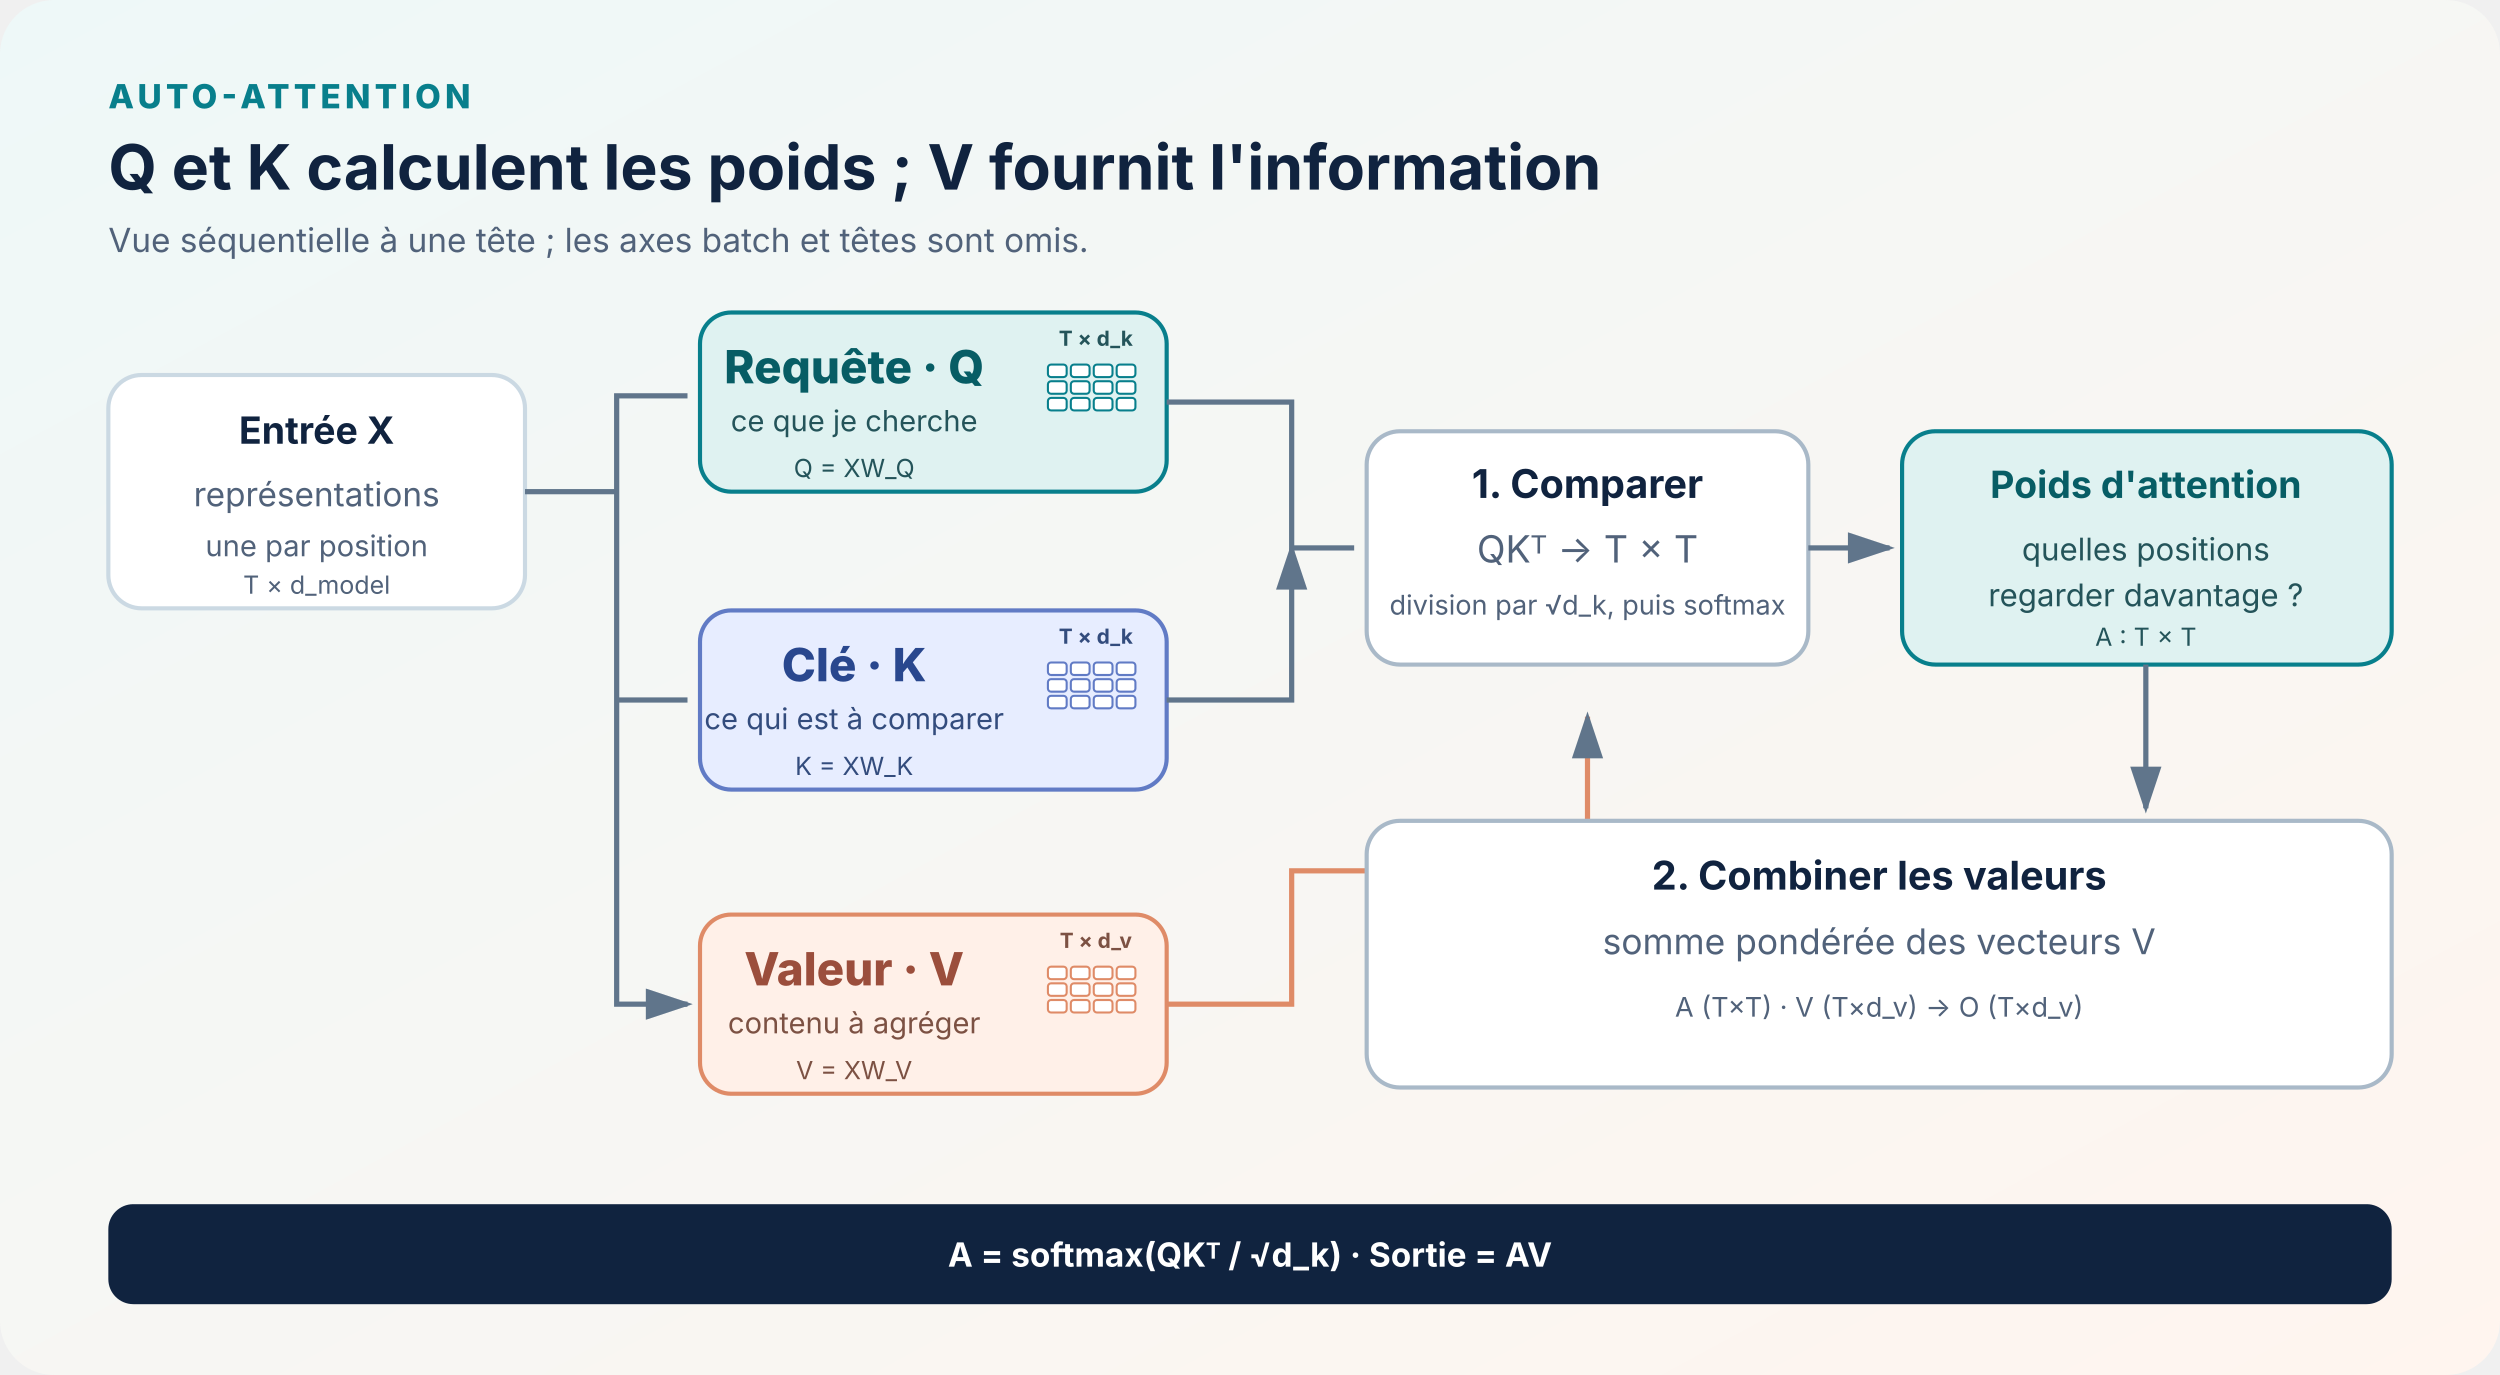
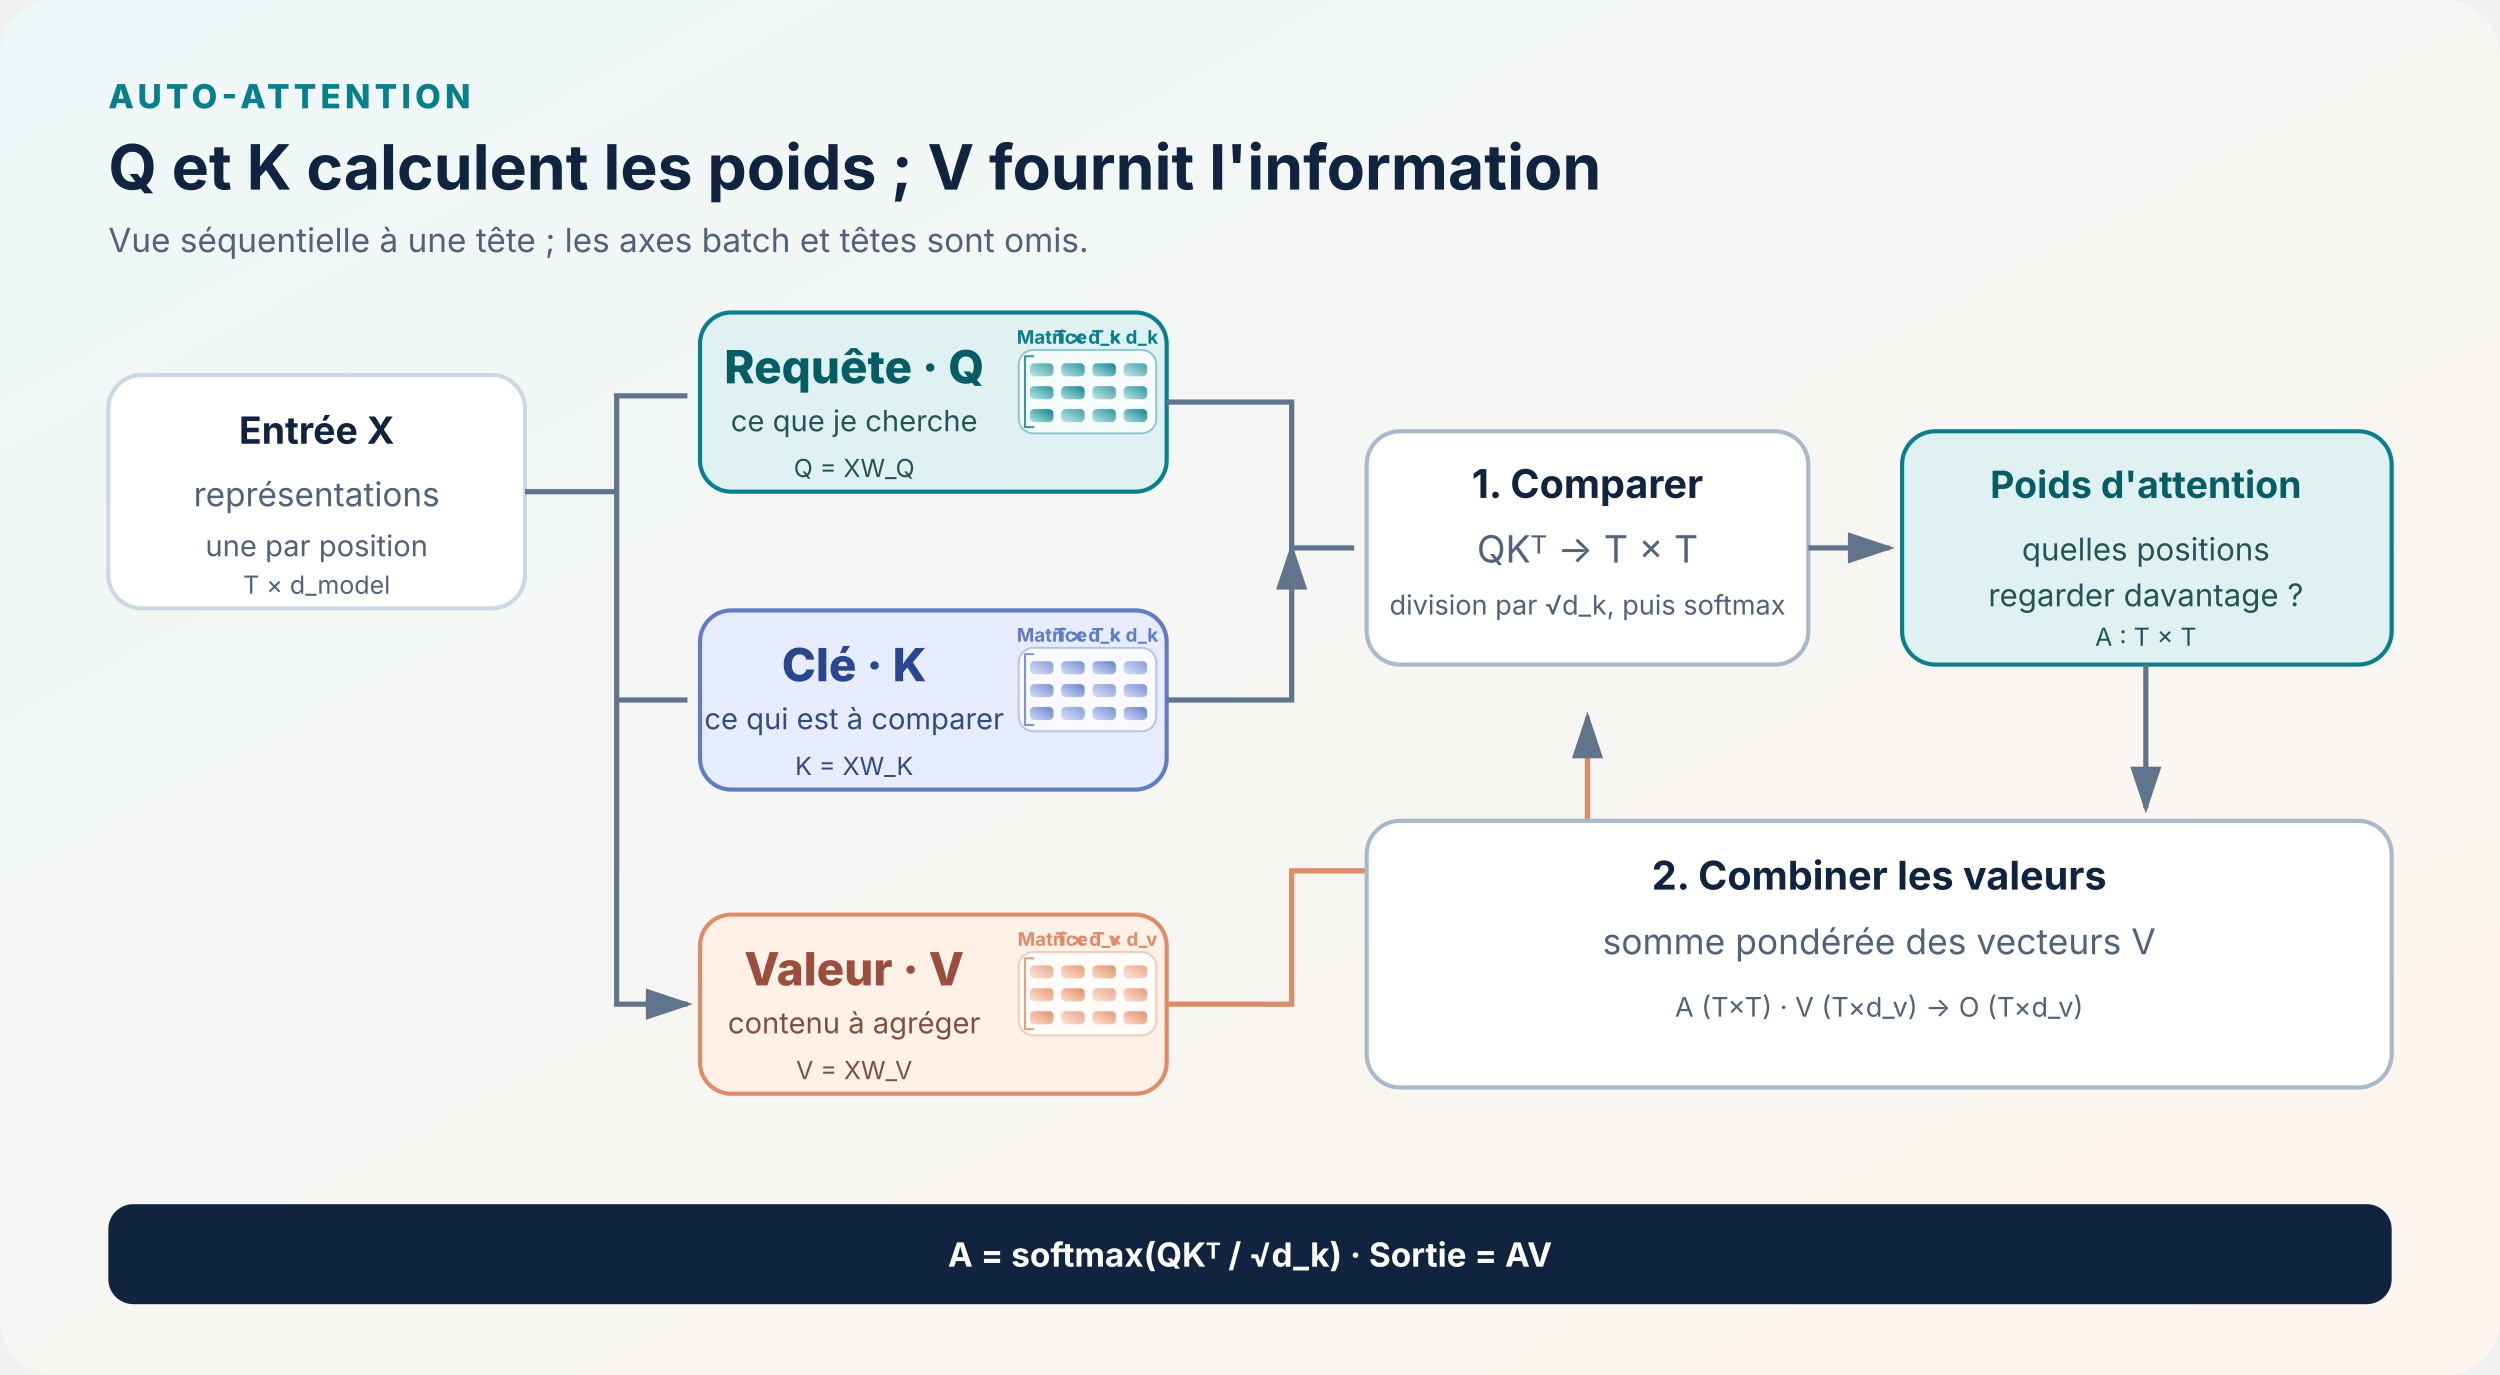
<svg xmlns="http://www.w3.org/2000/svg" width="1200" height="660" viewBox="0 0 1200 660" role="img" aria-labelledby="title desc">
  <defs>
+     <linearGradient id="qMatrix" x1="0" y1="1" x2="1" y2="0">
+       <stop stop-color="#b7e7e2" />
+       <stop offset="1" stop-color="#087f8c" />
+     </linearGradient>
+     <linearGradient id="kMatrix" x1="0" y1="1" x2="1" y2="0">
+       <stop stop-color="#d5defe" />
+       <stop offset="1" stop-color="#617bc5" />
+     </linearGradient>
+     <linearGradient id="vMatrix" x1="0" y1="1" x2="1" y2="0">
+       <stop stop-color="#ffe0ce" />
+       <stop offset="1" stop-color="#df8b67" />
+     </linearGradient>
    <linearGradient id="bg" x1="0" y1="0" x2="1" y2="1">
      <stop stop-color="#eef8f8" />
      <stop offset="1" stop-color="#fff5ef" />
    </linearGradient>
    <marker id="arrow" markerWidth="10" markerHeight="10" refX="8" refY="3" orient="auto">
      <path d="M0,0 L0,6 L9,3 z" fill="#60758b" />
    </marker>
  </defs>
  <rect width="1200" height="660" rx="26" fill="url(#bg)" />
  <text x="52" y="52" font-family="Inter,Arial,sans-serif" font-size="16" font-weight="800" letter-spacing="2" fill="#087f8c">AUTO-ATTENTION</text>
  <text x="52" y="91" font-family="Inter,Arial,sans-serif" font-size="30" font-weight="750" fill="#10233f">Q et K calculent les poids ; V fournit l'information</text>
  <text x="52" y="121" font-family="Inter,Arial,sans-serif" font-size="16" fill="#51627a">Vue séquentielle à une tête ; les axes batch et têtes sont omis.</text>
  <rect x="52" y="180" width="200" height="112" rx="16" fill="#fff" stroke="#cbd9e3" stroke-width="2" />
  <text x="152" y="213" text-anchor="middle" font-family="Inter,Arial,sans-serif" font-size="18" font-weight="750" fill="#10233f">Entrée X</text>
  <text x="152" y="243" text-anchor="middle" font-family="Inter,Arial,sans-serif" font-size="16" fill="#51627a">représentations</text>
  <text x="152" y="267" text-anchor="middle" font-family="Inter,Arial,sans-serif" font-size="14" fill="#51627a">une par position</text>
  <text x="152" y="285" text-anchor="middle" font-family="Inter,Arial,sans-serif" font-size="12" fill="#51627a">T × d_model</text>
  <path d="M252 236 H296 V190 H330 M296 236 V336 H330 M296 236 V482 H330" fill="none" stroke="#60758b" stroke-width="2.5" marker-end="url(#arrow)" />
  <rect x="336" y="150" width="224" height="86" rx="15" fill="#dff2f1" stroke="#087f8c" stroke-width="2" />
  <text x="410" y="184" text-anchor="middle" font-family="Inter,Arial,sans-serif" font-size="22" font-weight="800" fill="#075d65">Requête · Q</text>
  <text x="410" y="207" text-anchor="middle" font-family="Inter,Arial,sans-serif" font-size="14" fill="#24545a">ce que je cherche</text>
  <text x="410" y="229" text-anchor="middle" font-family="Inter,Arial,sans-serif" font-size="12" fill="#24545a">Q = XW_Q</text>
-   <text x="526" y="166" text-anchor="middle" font-family="Inter,Arial,sans-serif" font-size="10" font-weight="700" fill="#24545a">T × d_k</text>
-   <g fill="#ffffff" stroke="#087f8c" stroke-width="1">
-     <rect x="503" y="175" width="9" height="6" rx="1.5" />
-     <rect x="514" y="175" width="9" height="6" rx="1.5" />
-     <rect x="525" y="175" width="9" height="6" rx="1.5" />
-     <rect x="536" y="175" width="9" height="6" rx="1.5" />
-     <rect x="503" y="183" width="9" height="6" rx="1.5" />
-     <rect x="514" y="183" width="9" height="6" rx="1.5" />
-     <rect x="525" y="183" width="9" height="6" rx="1.5" />
-     <rect x="536" y="183" width="9" height="6" rx="1.5" />
-     <rect x="503" y="191" width="9" height="6" rx="1.5" />
-     <rect x="514" y="191" width="9" height="6" rx="1.5" />
-     <rect x="525" y="191" width="9" height="6" rx="1.5" />
-     <rect x="536" y="191" width="9" height="6" rx="1.5" />
+   <text x="522" y="165" text-anchor="middle" font-family="Inter,Arial,sans-serif" font-size="9" font-weight="750" fill="#087f8c">Matrice T × d_k</text>
+   <g>
+     <rect x="489" y="168" width="66" height="40" rx="7" fill="#ffffff" fill-opacity=".72" stroke="#087f8c" stroke-opacity=".38" stroke-width="1" />
+     <rect x="494" y="174" width="12" height="7" rx="2.5" fill="url(#qMatrix)" fill-opacity="0.76" stroke="#ffffff" stroke-opacity=".82" stroke-width=".8" />
+     <rect x="509" y="174" width="12" height="7" rx="2.5" fill="url(#qMatrix)" fill-opacity="0.88" stroke="#ffffff" stroke-opacity=".82" stroke-width=".8" />
+     <rect x="524" y="174" width="12" height="7" rx="2.5" fill="url(#qMatrix)" fill-opacity="1" stroke="#ffffff" stroke-opacity=".82" stroke-width=".8" />
+     <rect x="539" y="174" width="12" height="7" rx="2.5" fill="url(#qMatrix)" fill-opacity="0.76" stroke="#ffffff" stroke-opacity=".82" stroke-width=".8" />
+     <rect x="494" y="185" width="12" height="7" rx="2.5" fill="url(#qMatrix)" fill-opacity="0.88" stroke="#ffffff" stroke-opacity=".82" stroke-width=".8" />
+     <rect x="509" y="185" width="12" height="7" rx="2.5" fill="url(#qMatrix)" fill-opacity="1" stroke="#ffffff" stroke-opacity=".82" stroke-width=".8" />
+     <rect x="524" y="185" width="12" height="7" rx="2.5" fill="url(#qMatrix)" fill-opacity="0.76" stroke="#ffffff" stroke-opacity=".82" stroke-width=".8" />
+     <rect x="539" y="185" width="12" height="7" rx="2.5" fill="url(#qMatrix)" fill-opacity="0.88" stroke="#ffffff" stroke-opacity=".82" stroke-width=".8" />
+     <rect x="494" y="196" width="12" height="7" rx="2.5" fill="url(#qMatrix)" fill-opacity="1" stroke="#ffffff" stroke-opacity=".82" stroke-width=".8" />
+     <rect x="509" y="196" width="12" height="7" rx="2.5" fill="url(#qMatrix)" fill-opacity="0.76" stroke="#ffffff" stroke-opacity=".82" stroke-width=".8" />
+     <rect x="524" y="196" width="12" height="7" rx="2.5" fill="url(#qMatrix)" fill-opacity="0.88" stroke="#ffffff" stroke-opacity=".82" stroke-width=".8" />
+     <rect x="539" y="196" width="12" height="7" rx="2.5" fill="url(#qMatrix)" fill-opacity="1" stroke="#ffffff" stroke-opacity=".82" stroke-width=".8" />
+     <path d="M492 171 V205 M492 171 h4 M492 205 h4" fill="none" stroke="#087f8c" stroke-width="1" stroke-linecap="round" opacity=".8" />
  </g>
+   <text x="522" y="165" text-anchor="middle" font-family="Inter,Arial,sans-serif" font-size="9" font-weight="750" fill="#087f8c">T × d_k</text>
  <rect x="336" y="293" width="224" height="86" rx="15" fill="#e7edff" stroke="#617bc5" stroke-width="2" />
  <text x="410" y="327" text-anchor="middle" font-family="Inter,Arial,sans-serif" font-size="22" font-weight="800" fill="#29478e">Clé · K</text>
  <text x="410" y="350" text-anchor="middle" font-family="Inter,Arial,sans-serif" font-size="14" fill="#334c7d">ce qui est à comparer</text>
  <text x="410" y="372" text-anchor="middle" font-family="Inter,Arial,sans-serif" font-size="12" fill="#334c7d">K = XW_K</text>
-   <text x="526" y="309" text-anchor="middle" font-family="Inter,Arial,sans-serif" font-size="10" font-weight="700" fill="#334c7d">T × d_k</text>
-   <g fill="#ffffff" stroke="#617bc5" stroke-width="1">
-     <rect x="503" y="318" width="9" height="6" rx="1.5" />
-     <rect x="514" y="318" width="9" height="6" rx="1.5" />
-     <rect x="525" y="318" width="9" height="6" rx="1.5" />
-     <rect x="536" y="318" width="9" height="6" rx="1.5" />
-     <rect x="503" y="326" width="9" height="6" rx="1.5" />
-     <rect x="514" y="326" width="9" height="6" rx="1.5" />
-     <rect x="525" y="326" width="9" height="6" rx="1.5" />
-     <rect x="536" y="326" width="9" height="6" rx="1.5" />
-     <rect x="503" y="334" width="9" height="6" rx="1.5" />
-     <rect x="514" y="334" width="9" height="6" rx="1.5" />
-     <rect x="525" y="334" width="9" height="6" rx="1.5" />
-     <rect x="536" y="334" width="9" height="6" rx="1.5" />
+   <text x="522" y="308" text-anchor="middle" font-family="Inter,Arial,sans-serif" font-size="9" font-weight="750" fill="#617bc5">Matrice T × d_k</text>
+   <g>
+     <rect x="489" y="311" width="66" height="40" rx="7" fill="#ffffff" fill-opacity=".72" stroke="#617bc5" stroke-opacity=".38" stroke-width="1" />
+     <rect x="494" y="317" width="12" height="7" rx="2.5" fill="url(#kMatrix)" fill-opacity="0.76" stroke="#ffffff" stroke-opacity=".82" stroke-width=".8" />
+     <rect x="509" y="317" width="12" height="7" rx="2.5" fill="url(#kMatrix)" fill-opacity="0.88" stroke="#ffffff" stroke-opacity=".82" stroke-width=".8" />
+     <rect x="524" y="317" width="12" height="7" rx="2.5" fill="url(#kMatrix)" fill-opacity="1" stroke="#ffffff" stroke-opacity=".82" stroke-width=".8" />
+     <rect x="539" y="317" width="12" height="7" rx="2.5" fill="url(#kMatrix)" fill-opacity="0.76" stroke="#ffffff" stroke-opacity=".82" stroke-width=".8" />
+     <rect x="494" y="328" width="12" height="7" rx="2.5" fill="url(#kMatrix)" fill-opacity="0.88" stroke="#ffffff" stroke-opacity=".82" stroke-width=".8" />
+     <rect x="509" y="328" width="12" height="7" rx="2.5" fill="url(#kMatrix)" fill-opacity="1" stroke="#ffffff" stroke-opacity=".82" stroke-width=".8" />
+     <rect x="524" y="328" width="12" height="7" rx="2.5" fill="url(#kMatrix)" fill-opacity="0.76" stroke="#ffffff" stroke-opacity=".82" stroke-width=".8" />
+     <rect x="539" y="328" width="12" height="7" rx="2.5" fill="url(#kMatrix)" fill-opacity="0.88" stroke="#ffffff" stroke-opacity=".82" stroke-width=".8" />
+     <rect x="494" y="339" width="12" height="7" rx="2.5" fill="url(#kMatrix)" fill-opacity="1" stroke="#ffffff" stroke-opacity=".82" stroke-width=".8" />
+     <rect x="509" y="339" width="12" height="7" rx="2.5" fill="url(#kMatrix)" fill-opacity="0.76" stroke="#ffffff" stroke-opacity=".82" stroke-width=".8" />
+     <rect x="524" y="339" width="12" height="7" rx="2.5" fill="url(#kMatrix)" fill-opacity="0.88" stroke="#ffffff" stroke-opacity=".82" stroke-width=".8" />
+     <rect x="539" y="339" width="12" height="7" rx="2.5" fill="url(#kMatrix)" fill-opacity="1" stroke="#ffffff" stroke-opacity=".82" stroke-width=".8" />
+     <path d="M492 314 V348 M492 314 h4 M492 348 h4" fill="none" stroke="#617bc5" stroke-width="1" stroke-linecap="round" opacity=".8" />
  </g>
+   <text x="522" y="308" text-anchor="middle" font-family="Inter,Arial,sans-serif" font-size="9" font-weight="750" fill="#617bc5">T × d_k</text>
  <rect x="336" y="439" width="224" height="86" rx="15" fill="#fff0e8" stroke="#df8b67" stroke-width="2" />
  <text x="410" y="473" text-anchor="middle" font-family="Inter,Arial,sans-serif" font-size="22" font-weight="800" fill="#9b4e3c">Valeur · V</text>
  <text x="410" y="496" text-anchor="middle" font-family="Inter,Arial,sans-serif" font-size="14" fill="#7c5143">contenu à agréger</text>
  <text x="410" y="518" text-anchor="middle" font-family="Inter,Arial,sans-serif" font-size="12" fill="#7c5143">V = XW_V</text>
-   <text x="526" y="455" text-anchor="middle" font-family="Inter,Arial,sans-serif" font-size="10" font-weight="700" fill="#7c5143">T × d_v</text>
-   <g fill="#ffffff" stroke="#df8b67" stroke-width="1">
-     <rect x="503" y="464" width="9" height="6" rx="1.5" />
-     <rect x="514" y="464" width="9" height="6" rx="1.5" />
-     <rect x="525" y="464" width="9" height="6" rx="1.5" />
-     <rect x="536" y="464" width="9" height="6" rx="1.5" />
-     <rect x="503" y="472" width="9" height="6" rx="1.5" />
-     <rect x="514" y="472" width="9" height="6" rx="1.5" />
-     <rect x="525" y="472" width="9" height="6" rx="1.5" />
-     <rect x="536" y="472" width="9" height="6" rx="1.5" />
-     <rect x="503" y="480" width="9" height="6" rx="1.5" />
-     <rect x="514" y="480" width="9" height="6" rx="1.5" />
-     <rect x="525" y="480" width="9" height="6" rx="1.5" />
-     <rect x="536" y="480" width="9" height="6" rx="1.5" />
+   <text x="522" y="454" text-anchor="middle" font-family="Inter,Arial,sans-serif" font-size="9" font-weight="750" fill="#df8b67">Matrice T × d_v</text>
+   <g>
+     <rect x="489" y="457" width="66" height="40" rx="7" fill="#ffffff" fill-opacity=".72" stroke="#df8b67" stroke-opacity=".38" stroke-width="1" />
+     <rect x="494" y="463" width="12" height="7" rx="2.5" fill="url(#vMatrix)" fill-opacity="0.76" stroke="#ffffff" stroke-opacity=".82" stroke-width=".8" />
+     <rect x="509" y="463" width="12" height="7" rx="2.5" fill="url(#vMatrix)" fill-opacity="0.88" stroke="#ffffff" stroke-opacity=".82" stroke-width=".8" />
+     <rect x="524" y="463" width="12" height="7" rx="2.5" fill="url(#vMatrix)" fill-opacity="1" stroke="#ffffff" stroke-opacity=".82" stroke-width=".8" />
+     <rect x="539" y="463" width="12" height="7" rx="2.5" fill="url(#vMatrix)" fill-opacity="0.76" stroke="#ffffff" stroke-opacity=".82" stroke-width=".8" />
+     <rect x="494" y="474" width="12" height="7" rx="2.5" fill="url(#vMatrix)" fill-opacity="0.88" stroke="#ffffff" stroke-opacity=".82" stroke-width=".8" />
+     <rect x="509" y="474" width="12" height="7" rx="2.5" fill="url(#vMatrix)" fill-opacity="1" stroke="#ffffff" stroke-opacity=".82" stroke-width=".8" />
+     <rect x="524" y="474" width="12" height="7" rx="2.5" fill="url(#vMatrix)" fill-opacity="0.76" stroke="#ffffff" stroke-opacity=".82" stroke-width=".8" />
+     <rect x="539" y="474" width="12" height="7" rx="2.5" fill="url(#vMatrix)" fill-opacity="0.88" stroke="#ffffff" stroke-opacity=".82" stroke-width=".8" />
+     <rect x="494" y="485" width="12" height="7" rx="2.5" fill="url(#vMatrix)" fill-opacity="1" stroke="#ffffff" stroke-opacity=".82" stroke-width=".8" />
+     <rect x="509" y="485" width="12" height="7" rx="2.5" fill="url(#vMatrix)" fill-opacity="0.76" stroke="#ffffff" stroke-opacity=".82" stroke-width=".8" />
+     <rect x="524" y="485" width="12" height="7" rx="2.5" fill="url(#vMatrix)" fill-opacity="0.88" stroke="#ffffff" stroke-opacity=".82" stroke-width=".8" />
+     <rect x="539" y="485" width="12" height="7" rx="2.5" fill="url(#vMatrix)" fill-opacity="1" stroke="#ffffff" stroke-opacity=".82" stroke-width=".8" />
+     <path d="M492 460 V494 M492 460 h4 M492 494 h4" fill="none" stroke="#df8b67" stroke-width="1" stroke-linecap="round" opacity=".8" />
  </g>
+   <text x="522" y="454" text-anchor="middle" font-family="Inter,Arial,sans-serif" font-size="9" font-weight="750" fill="#df8b67">T × d_v</text>
  <path d="M560 193 H620 V263 H650 M560 336 H620 V263" fill="none" stroke="#60758b" stroke-width="2.5" marker-end="url(#arrow)" />
  <rect x="656" y="207" width="212" height="112" rx="16" fill="#fff" stroke="#a9b9c8" stroke-width="2" />
  <text x="762" y="239" text-anchor="middle" font-family="Inter,Arial,sans-serif" font-size="19" font-weight="750" fill="#10233f">1. Comparer</text>
  <text x="762" y="270" text-anchor="middle" font-family="Inter,Arial,sans-serif" font-size="18" fill="#51627a">QKᵀ → T × T</text>
  <text x="762" y="295" text-anchor="middle" font-family="Inter,Arial,sans-serif" font-size="13" fill="#51627a">division par √d_k, puis softmax</text>
  <path d="M868 263 H907" fill="none" stroke="#60758b" stroke-width="2.5" marker-end="url(#arrow)" />
  <rect x="913" y="207" width="235" height="112" rx="16" fill="#dff2f1" stroke="#087f8c" stroke-width="2" />
  <text x="1030" y="239" text-anchor="middle" font-family="Inter,Arial,sans-serif" font-size="18" font-weight="750" fill="#075d65">Poids d'attention</text>
  <text x="1030" y="269" text-anchor="middle" font-family="Inter,Arial,sans-serif" font-size="15" fill="#24545a">quelles positions</text>
  <text x="1030" y="291" text-anchor="middle" font-family="Inter,Arial,sans-serif" font-size="15" fill="#24545a">regarder davantage ?</text>
  <text x="1030" y="310" text-anchor="middle" font-family="Inter,Arial,sans-serif" font-size="12" fill="#24545a">A : T × T</text>
  <path d="M560 482 H620 V418 H762 V344" fill="none" stroke="#df8b67" stroke-width="2.5" marker-end="url(#arrow)" />
  <path d="M1030 319 V388" fill="none" stroke="#60758b" stroke-width="2.5" marker-end="url(#arrow)" />
  <rect x="656" y="394" width="492" height="128" rx="16" fill="#fff" stroke="#a9b9c8" stroke-width="2" />
  <text x="902" y="427" text-anchor="middle" font-family="Inter,Arial,sans-serif" font-size="19" font-weight="750" fill="#10233f">2. Combiner les valeurs</text>
  <text x="902" y="458" text-anchor="middle" font-family="Inter,Arial,sans-serif" font-size="17" fill="#51627a">somme pondérée des vecteurs V</text>
  <text x="902" y="488" text-anchor="middle" font-family="Inter,Arial,sans-serif" font-size="13" fill="#51627a">A (T×T) · V (T×d_v) → O (T×d_v)</text>
  <rect x="52" y="578" width="1096" height="48" rx="12" fill="#10233f" />
  <text x="600" y="608" text-anchor="middle" font-family="Inter,Arial,sans-serif" font-size="16" font-weight="650" fill="#fff">A = softmax(QKᵀ / √d_k) · Sortie = AV</text>
</svg>
